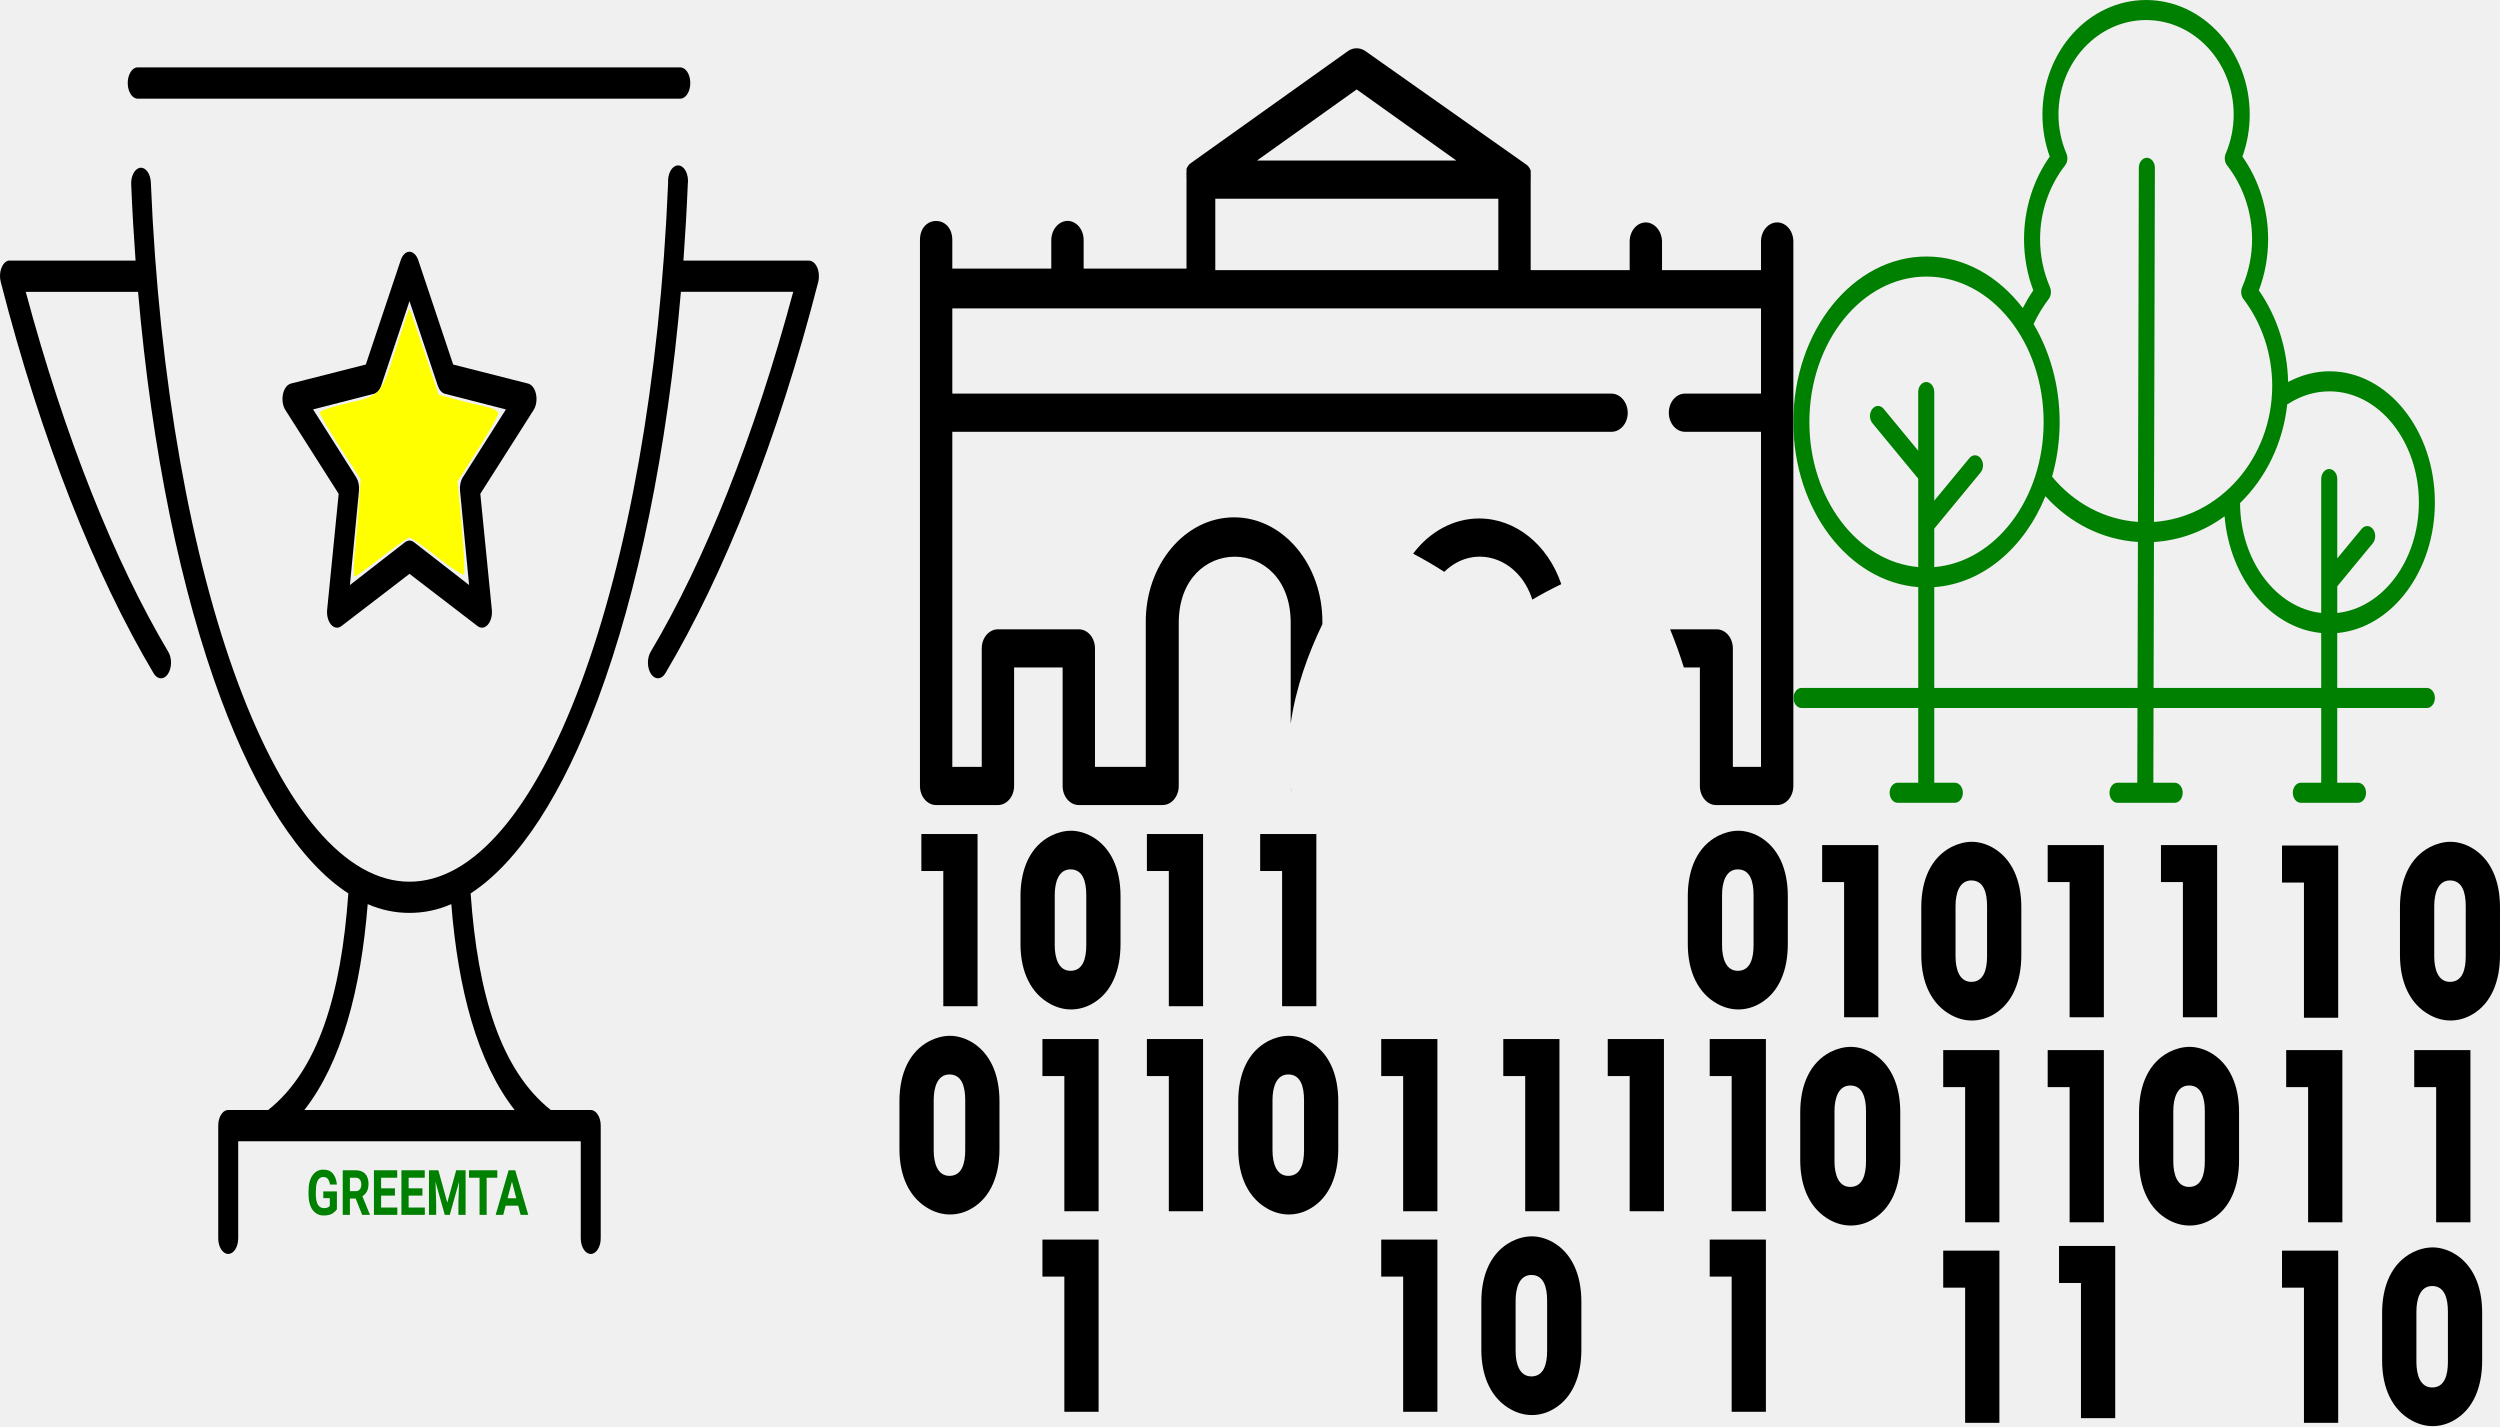
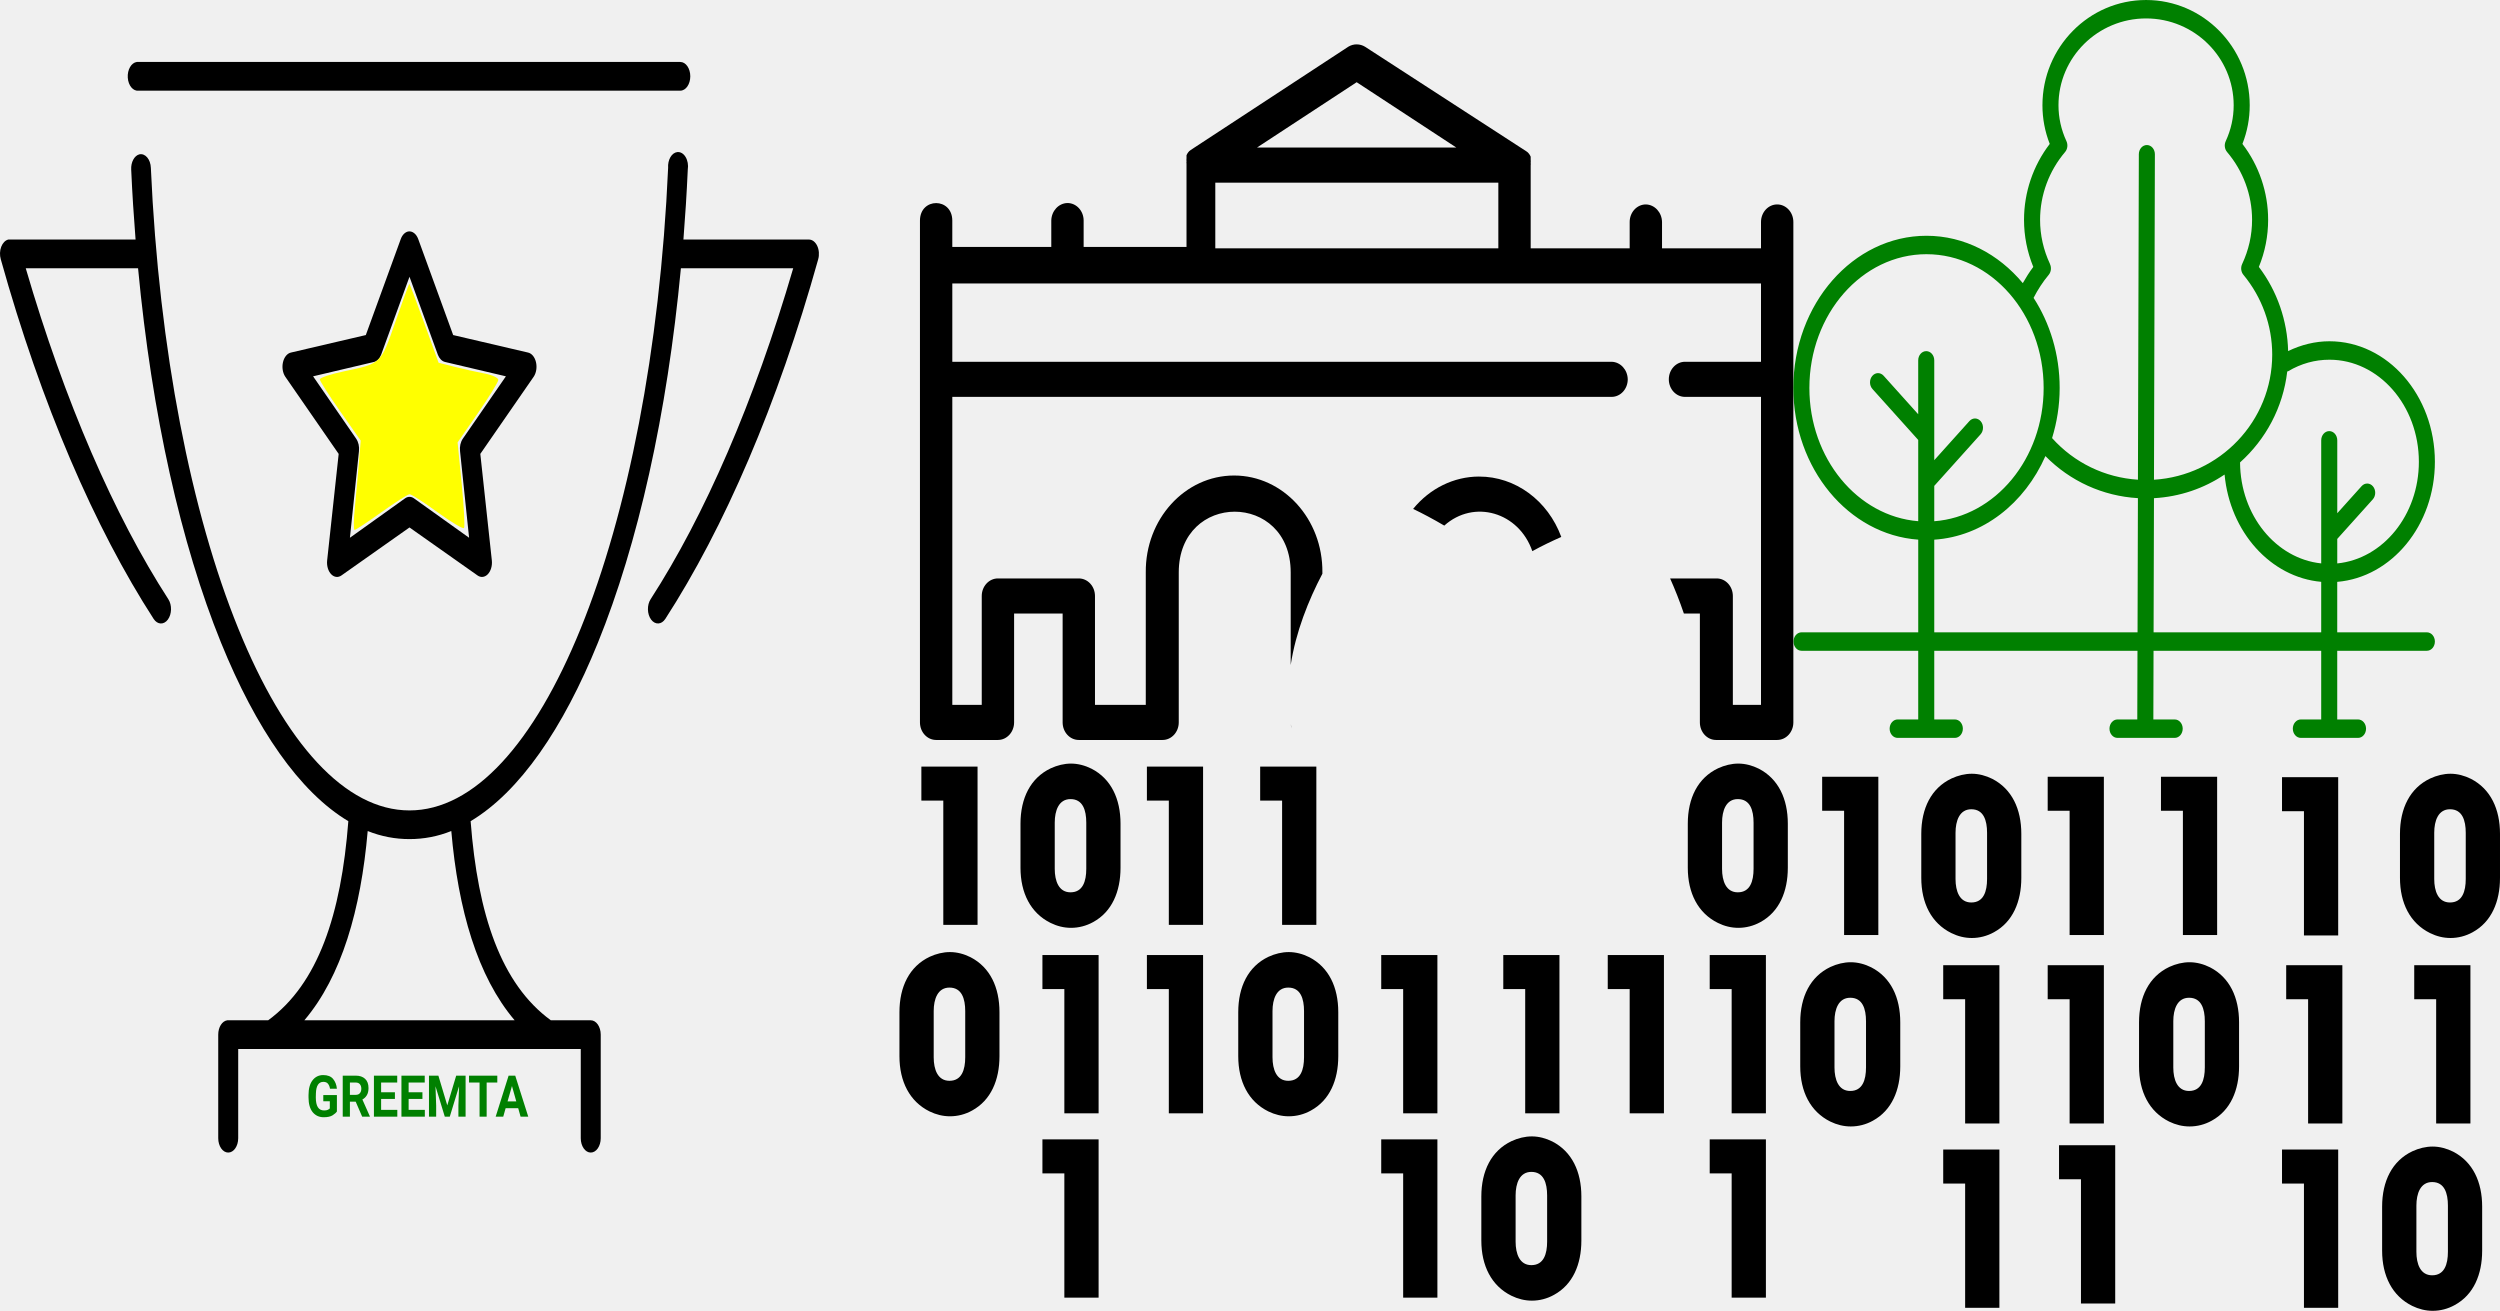
- <svg xmlns="http://www.w3.org/2000/svg" xmlns:xlink="http://www.w3.org/1999/xlink" height="864.919" width="1516.223" fill="#000000" version="1.1" x="0px" y="0px" viewBox="0 0 1516.223 864.919" enable-background="new 0 0 100 100" xml:space="preserve" id="svg242">
+ <svg xmlns="http://www.w3.org/2000/svg" xmlns:xlink="http://www.w3.org/1999/xlink" height="692.099" width="1319.983" fill="#000000" version="1.1" x="0px" y="0px" viewBox="0 0 1319.983 692.099" enable-background="new 0 0 100 100" xml:space="preserve" id="svg242">
  <defs id="defs246">
    <clipPath clipPathUnits="userSpaceOnUse" id="clipPath750">
      <g id="use752">
        <g id="g806" transform="translate(-113.9962,8.825229)">
          <g id="g802" transform="matrix(0.4424598,0,0,0.3988887,40.95466,64.74066)">
            <path id="path780" style="fill:none" d="m 70.048,36.511 5.805,-14.957 v -6.1e-5 z" class="st0" />
            <path class="st0" d="M 59.328,43.63 C 55.654,29.273 38.386,20.378 31.149,17.224 l 6.503,25.407 4.722,-8.314 3.116,1.77 -6.557,11.547 3.47,13.557 9.817,-16.571 3.084,1.827 -11.644,19.655 4.041,15.788 C 58.584,77.66 63.792,61.071 59.328,43.63 Z" id="path782" />
            <path class="st0" d="m 22.067,61.229 1.827,-3.084 16.535,9.796 -3.465,-13.538 -13.826,-8.191 1.827,-3.084 10.742,6.364 -8.031,-31.376 C 22.848,24.364 11.978,40.474 15.647,54.81 20.111,72.251 32.648,84.299 44.227,82.779 L 41.686,72.852 Z" id="path784" />
            <path d="M 62.801,42.741 C 57.676,22.718 30.288,12.949 29.125,12.543 L 28,12.15 27.202,13.035 C 26.377,13.949 7.05,35.676 12.174,55.698 17.357,75.947 32.929,89.514 46.886,85.942 60.843,82.369 67.983,62.989 62.801,42.741 Z M 15.647,54.81 C 11.978,40.474 22.848,24.364 27.677,18.116 l 8.031,31.376 -10.742,-6.364 -1.827,3.084 13.826,8.191 3.465,13.538 -16.535,-9.796 -1.827,3.084 19.619,11.623 2.541,9.927 C 32.648,84.299 20.111,72.251 15.647,54.81 Z M 47.699,81.89 43.659,66.103 55.303,46.448 52.219,44.621 42.402,61.192 38.932,47.635 45.489,36.087 42.373,34.317 37.652,42.632 31.149,17.224 c 7.237,3.154 24.505,12.049 28.179,26.405 4.464,17.442 -0.744,34.031 -11.629,38.261 z" id="path786" />
            <path d="m 76.931,16.568 -0.687,-0.973 -1.164,0.255 c -0.743,0.163 -11.858,2.687 -22.006,9.135 0.959,0.8 1.899,1.641 2.811,2.523 0.78,-0.473 1.565,-0.924 2.348,-1.352 1.84,-1.004 3.672,-1.881 5.424,-2.646 0.225,-0.098 0.448,-0.194 0.67,-0.289 0.401,-0.17 0.797,-0.335 1.187,-0.493 0.341,-0.138 0.678,-0.272 1.01,-0.402 0.663,-0.259 1.306,-0.499 1.923,-0.722 1.234,-0.445 2.365,-0.82 3.351,-1.127 0.246,-0.077 0.484,-0.149 0.712,-0.218 h 1.22e-4 l -7.814,20.131 c 0.336,0.9 0.643,1.816 0.885,2.762 0.249,0.971 0.455,1.938 0.646,2.903 0.012,-0.009 0.03,-0.014 0.044,-0.021 0.042,-0.049 0.087,-0.095 0.134,-0.14 l 3.642,-9.383 5.805,-14.957 c 0.38,0.635 0.802,1.363 1.251,2.171 0.299,0.539 0.61,1.114 0.929,1.721 0.318,0.607 0.644,1.247 0.972,1.916 0.328,0.669 0.659,1.367 0.987,2.091 0.328,0.724 0.655,1.473 0.974,2.245 0.32,0.772 0.633,1.566 0.934,2.378 0.603,1.626 1.16,3.327 1.635,5.076 0.237,0.875 0.454,1.761 0.645,2.657 0.382,1.791 0.663,3.616 0.805,5.448 0.071,0.916 0.108,1.834 0.105,2.751 -0.006,1.833 -0.169,3.659 -0.527,5.452 -0.268,1.345 -0.646,2.67 -1.148,3.965 -0.837,2.156 -1.796,4.209 -2.855,6.141 -0.353,0.644 -0.717,1.275 -1.092,1.892 -0.5,0.823 -1.018,1.621 -1.552,2.394 -0.535,0.772 -1.086,1.519 -1.652,2.239 -1.698,2.158 -3.53,4.072 -5.444,5.706 -0.638,0.545 -1.285,1.058 -1.94,1.539 -0.982,0.722 -1.981,1.371 -2.99,1.942 -1.009,0.572 -2.028,1.066 -3.052,1.478 -0.341,0.138 -0.683,0.266 -1.025,0.385 -0.684,0.238 -1.368,0.44 -2.052,0.603 -0.342,0.082 -0.683,0.154 -1.024,0.216 -1.023,0.187 -2.042,0.286 -3.051,0.293 -0.336,0.002 -0.671,-0.005 -1.005,-0.024 -1.553,0.945 -3.227,1.666 -5.015,2.123 -0.346,0.089 -0.694,0.159 -1.042,0.226 0.02,0.008 0.038,0.017 0.057,0.025 13.431,5.213 30.512,-6.398 38.074,-25.882 7.479,-19.268 -9.117,-43.146 -9.826,-44.153 z" id="path788" />
            <path d="m 84.986,47.255 c 0.071,0.916 0.108,1.834 0.105,2.751 0.003,-0.916 -0.033,-1.834 -0.105,-2.751 z" id="path790" />
            <path d="m 68.448,21.604 c 1.234,-0.445 2.365,-0.82 3.351,-1.127 -0.986,0.307 -2.117,0.682 -3.351,1.127 z" id="path792" />
            <path id="path794" d="m 66.406,45.893 1.22e-4,-6.1e-5 3.642,-9.383 z" />
            <path d="M 77.105,23.724 C 76.656,22.916 76.233,22.188 75.854,21.553 v 6.1e-5 c 0.38,0.635 0.802,1.363 1.251,2.171 z" id="path796" />
            <path d="m 83.415,59.423 c -0.837,2.156 -1.796,4.209 -2.855,6.141 1.059,-1.933 2.018,-3.985 2.855,-6.141 z" id="path798" />
            <path id="path800" d="m 72.511,20.258 h -1.22e-4 l -7.814,20.131 v 6.1e-5 z" />
          </g>
          <path style="fill:#ffffff;stroke:#000000;stroke-width:0.107;stroke-miterlimit:4.1" d="" id="path804" transform="translate(97.43953,-2.612958)" />
        </g>
      </g>
    </clipPath>
    <clipPath clipPathUnits="userSpaceOnUse" id="clipPath750-1">
      <use x="0" y="0" xlink:href="#g746" id="use752-4" width="100%" height="100%" />
    </clipPath>
    <clipPath clipPathUnits="userSpaceOnUse" id="clipPath750-1-4">
      <use x="0" y="0" xlink:href="#g746-3" id="use752-4-7" width="100%" height="100%" />
    </clipPath>
  </defs>
  <style type="text/css" id="style612">
	.st0{fill:none;}
</style>
  <g id="g1291" transform="translate(1017.163,472.197)" />
  <text xml:space="preserve" style="font-size:16px;line-height:125%;font-family:Calibri;-inkscape-font-specification:'Calibri, Normal';letter-spacing:0px;word-spacing:0px;fill:none;stroke:#000000;stroke-width:1px;stroke-linecap:butt;stroke-linejoin:miter;stroke-opacity:1" x="964.978" y="428.007" id="text1754">
    <tspan id="tspan1752" x="964.978" y="428.007" />
  </text>
-   <g id="g1485" transform="matrix(0.7418191,0,0,0.9516472,737.1054,415.1621)">
+   <g id="g1485" transform="matrix(0.6458081,0,0,0.7614984,641.7044,332.2085)">
    <g id="g1618" transform="matrix(9.637502,0,0,9.312251,710.3782,-851.2285)">
      <g id="g407" transform="matrix(2.744139,0,0,2.614725,-105.6294,30.86374)" style="stroke-width:0.976">
        <path id="path390" style="stroke-width:2.553" d="m -60.828,46.951 c -0.251,-0.003 -0.498,0.056 -0.717,0.172 l -13.098,7.475 c -0.084,0.045 -0.158,0.105 -0.217,0.178 -0.054,0.062 -0.099,0.131 -0.133,0.205 v 0.203 c -0.01,0.084 -0.01,0.17 0,0.254 -0.013,0.05 -0.013,0.102 0,0.152 v 6.025 h -8.553 v -1.906 c 1.48e-4,-0.703 -0.603,-1.272 -1.346,-1.271 -0.736,0.014 -1.33,0.575 -1.344,1.271 v 1.906 h -8.23 v -1.906 c -0.006,-1.689 -2.683,-1.689 -2.689,0 v 36.332 c -1.48e-4,0.703 0.603,1.272 1.346,1.271 h 5.137 c 0.742,-5.14e-4 1.344,-0.57 1.344,-1.271 v -7.883 h 4.035 v 7.883 c -1.48e-4,0.702 0.601,1.271 1.344,1.271 h 6.967 c 0.742,-5.14e-4 1.344,-0.57 1.344,-1.271 V 85.184 c 0,-5.865 9.307,-5.865 9.307,0 v 6.701 c 0.424,-2.398 1.471,-4.682 2.635,-6.609 v -0.092 c 0.046,-3.863 -3.255,-7.018 -7.342,-7.018 -4.087,0 -7.387,3.155 -7.342,7.018 v 9.586 h -4.223 v -7.883 c -9.93e-4,-0.702 -0.603,-1.27 -1.346,-1.27 h -6.723 c -0.742,-5.06e-4 -1.345,0.568 -1.346,1.27 v 7.883 h -2.447 V 72.473 h 54.811 c 0.743,5.06e-4 1.346,-0.569 1.346,-1.271 -0.014,-0.697 -0.609,-1.258 -1.346,-1.271 h -54.811 v -5.67 h 67.236 v 5.67 h -6.32 c -0.742,5.14e-4 -1.344,0.57 -1.344,1.271 -1.48e-4,0.702 0.601,1.271 1.344,1.271 h 6.32 v 22.297 h -2.34 v -7.883 c -9.92e-4,-0.701 -0.602,-1.269 -1.344,-1.27 h -3.873 c 0.4,0.78 0.791,1.632 1.145,2.541 h 1.33 v 6.213 c 2.37e-4,0.023 -1.17e-4,0.046 0,0.068 v 1.602 c -1.48e-4,0.702 0.601,1.271 1.344,1.271 h 5.084 c 0.742,-5.14e-4 1.344,-0.57 1.344,-1.271 v -36.23 c 1.48e-4,-0.702 -0.601,-1.271 -1.344,-1.271 -0.743,-5.06e-4 -1.346,0.569 -1.346,1.271 v 1.906 h -8.229 v -1.906 c -0.014,-0.697 -0.609,-1.258 -1.346,-1.271 -0.742,5.14e-4 -1.344,0.57 -1.344,1.271 v 1.906 h -8.23 v -6.025 c 0.012,-0.05 0.012,-0.102 0,-0.152 0.01,-0.084 0.01,-0.17 0,-0.254 v -0.203 c -0.035,-0.074 -0.08,-0.143 -0.135,-0.205 -0.058,-0.072 -0.131,-0.133 -0.215,-0.178 l -13.42,-7.576 c -0.208,-0.11 -0.443,-0.169 -0.682,-0.172 z m -0.018,2.74 8.283,4.729 h -16.568 z m -11.754,7.271 h 23.533 v 4.754 h -23.533 z m 21.93,21.279 c -2.097,0.004 -4.093,0.857 -5.482,2.342 0.765,0.322 1.637,0.719 2.59,1.209 2.464,-1.924 6.2,-0.98 7.32,1.85 0.826,-0.395 1.63,-0.729 2.408,-1.029 -1.115,-2.644 -3.825,-4.377 -6.836,-4.371 z m -15.656,17.928 c 0.011,0.101 0.036,0.201 0.072,0.297 -0.024,-0.099 -0.052,-0.198 -0.072,-0.297 z" transform="matrix(0.3718204,0,0,0.3933194,38.62393,-11.96454)" />
      </g>
      <g id="g240" transform="matrix(0.7682519,0,0,0.7957399,-100.804,63.8506)">
-         <polygon points="2.804,50.671 5.226,50.671 5.226,62.299 9.007,62.299 9.007,47.49 2.804,47.49 " id="polygon204" />
-         <polygon points="33.91,62.299 33.91,47.49 27.707,47.49 27.707,50.671 30.128,50.671 30.128,62.299 " id="polygon206" />
-         <polygon points="22.374,79.933 22.374,65.123 16.171,65.123 16.171,68.307 18.592,68.307 18.592,79.933 " id="polygon208" />
-         <polygon points="22.374,97.18 22.374,82.37 16.171,82.37 16.171,85.554 18.592,85.554 18.592,97.18 " id="polygon210" />
-         <polygon points="33.91,79.933 33.91,65.123 27.707,65.123 27.707,68.307 30.128,68.307 30.128,79.933 " id="polygon212" />
+         <polygon points="2.804,47.49 2.804,50.671 5.226,50.671 5.226,62.299 9.007,62.299 9.007,47.49 " id="polygon204" />
+         <polygon points="30.128,62.299 33.91,62.299 33.91,47.49 27.707,47.49 27.707,50.671 30.128,50.671 " id="polygon206" />
+         <polygon points="18.592,79.933 22.374,79.933 22.374,65.123 16.171,65.123 16.171,68.307 18.592,68.307 " id="polygon208" />
+         <polygon points="18.592,97.18 22.374,97.18 22.374,82.37 16.171,82.37 16.171,85.554 18.592,85.554 " id="polygon210" />
+         <polygon points="30.128,79.933 33.91,79.933 33.91,65.123 27.707,65.123 27.707,68.307 30.128,68.307 " id="polygon212" />
        <path d="m 21.594,47.688 c -0.701,-0.3 -1.5,-0.48 -2.262,-0.48 -0.76,0 -1.52,0.161 -2.241,0.442 -2.241,0.899 -3.342,2.799 -3.342,5.182 v 4.121 c 0,2.363 1.121,4.244 3.322,5.164 0.72,0.302 1.48,0.46 2.261,0.46 0.841,0 1.681,-0.182 2.441,-0.539 2.082,-0.96 3.022,-2.863 3.022,-5.085 v -4.121 c 0,-2.321 -1.04,-4.202 -3.201,-5.144 z m -0.581,9.368 c 0,1.159 -0.38,2.198 -1.741,2.198 -1.301,0 -1.741,-1.06 -1.741,-2.198 v -4.323 c 0,-1.122 0.44,-2.202 1.741,-2.202 1.361,0 1.741,1.04 1.741,2.202 z" id="path214" />
-         <polygon points="96.059,79.933 96.059,65.123 89.854,65.123 89.854,68.307 92.277,68.307 92.277,79.933 " id="polygon216" />
-         <polygon points="96.059,97.18 96.059,82.37 89.854,82.37 89.854,85.554 92.277,85.554 92.277,97.18 " id="polygon218" />
+         <polygon points="92.277,79.933 96.059,79.933 96.059,65.123 89.854,65.123 89.854,68.307 92.277,68.307 " id="polygon216" />
+         <polygon points="92.277,97.18 96.059,97.18 96.059,82.37 89.854,82.37 89.854,85.554 92.277,85.554 " id="polygon218" />
        <path d="m 95.278,47.688 c -0.7,-0.3 -1.501,-0.48 -2.261,-0.48 -0.76,0 -1.521,0.161 -2.242,0.442 -2.241,0.899 -3.341,2.799 -3.341,5.182 v 4.121 c 0,2.363 1.121,4.244 3.322,5.164 0.72,0.302 1.479,0.46 2.261,0.46 0.84,0 1.68,-0.182 2.441,-0.539 2.082,-0.96 3.021,-2.863 3.021,-5.085 v -4.121 c 0,-2.321 -1.041,-4.202 -3.201,-5.144 z m -0.581,9.368 c 0,1.159 -0.38,2.198 -1.741,2.198 -1.301,0 -1.739,-1.06 -1.739,-2.198 v -4.323 c 0,-1.122 0.438,-2.202 1.739,-2.202 1.361,0 1.741,1.04 1.741,2.202 z" id="path220" />
-         <polygon points="67.06,68.307 69.48,68.307 69.48,79.933 73.262,79.933 73.262,65.123 67.06,65.123 " id="polygon222" />
-         <polygon points="84.799,79.933 84.799,65.123 78.595,65.123 78.595,68.307 81.016,68.307 81.016,79.933 " id="polygon224" />
+         <polygon points="67.06,65.123 67.06,68.307 69.48,68.307 69.48,79.933 73.262,79.933 73.262,65.123 " id="polygon222" />
+         <polygon points="81.016,79.933 84.799,79.933 84.799,65.123 78.595,65.123 78.595,68.307 81.016,68.307 " id="polygon224" />
        <path d="m 72.482,82.571 c -0.701,-0.298 -1.5,-0.479 -2.261,-0.479 -0.762,0 -1.522,0.159 -2.241,0.44 -2.241,0.9 -3.344,2.801 -3.344,5.181 v 4.124 c 0,2.36 1.122,4.244 3.323,5.164 0.719,0.299 1.48,0.46 2.262,0.46 0.841,0 1.68,-0.182 2.439,-0.542 2.082,-0.96 3.022,-2.86 3.022,-5.082 v -4.124 c 0.002,-2.32 -1.038,-4.198 -3.2,-5.142 z m -0.581,9.366 c 0,1.162 -0.379,2.201 -1.741,2.201 -1.3,0 -1.739,-1.06 -1.739,-2.201 v -4.32 c 0,-1.122 0.439,-2.204 1.739,-2.204 1.362,0 1.741,1.043 1.741,2.204 z" id="path226" />
        <path d="M 8.228,65.324 C 7.527,65.023 6.727,64.845 5.965,64.845 c -0.76,0 -1.52,0.158 -2.239,0.439 -2.242,0.9 -3.343,2.801 -3.343,5.185 v 4.121 c 0,2.36 1.121,4.241 3.322,5.164 0.721,0.298 1.481,0.457 2.26,0.457 0.842,0 1.682,-0.179 2.441,-0.539 2.082,-0.961 3.022,-2.86 3.022,-5.082 v -4.121 c 10e-4,-2.324 -1.04,-4.204 -3.2,-5.145 z m -0.582,9.365 c 0,1.162 -0.38,2.201 -1.741,2.201 -1.3,0 -1.74,-1.062 -1.74,-2.201 v -4.323 c 0,-1.119 0.44,-2.198 1.74,-2.198 1.361,0 1.741,1.039 1.741,2.198 z" id="path228" />
-         <polygon points="40.215,50.671 42.637,50.671 42.637,62.299 46.418,62.299 46.418,47.49 40.215,47.49 " id="polygon230" />
-         <polygon points="59.785,79.933 59.785,65.123 53.582,65.123 53.582,68.307 56.004,68.307 56.004,79.933 " id="polygon232" />
-         <polygon points="59.785,97.18 59.785,82.37 53.582,82.37 53.582,85.554 56.004,85.554 56.004,97.18 " id="polygon234" />
+         <polygon points="40.215,47.49 40.215,50.671 42.637,50.671 42.637,62.299 46.418,62.299 46.418,47.49 " id="polygon230" />
+         <polygon points="56.004,79.933 59.785,79.933 59.785,65.123 53.582,65.123 53.582,68.307 56.004,68.307 " id="polygon232" />
+         <polygon points="56.004,97.18 59.785,97.18 59.785,82.37 53.582,82.37 53.582,85.554 56.004,85.554 " id="polygon234" />
        <path d="m 45.639,65.324 c -0.702,-0.301 -1.501,-0.479 -2.263,-0.479 -0.76,0 -1.52,0.158 -2.24,0.439 -2.242,0.9 -3.342,2.801 -3.342,5.185 v 4.121 c 0,2.36 1.121,4.241 3.322,5.164 0.721,0.298 1.481,0.457 2.26,0.457 0.842,0 1.682,-0.179 2.441,-0.539 2.082,-0.961 3.022,-2.86 3.022,-5.082 v -4.121 c 0.001,-2.324 -1.04,-4.204 -3.2,-5.145 z m -0.581,9.365 c 0,1.162 -0.38,2.201 -1.741,2.201 -1.3,0 -1.74,-1.062 -1.74,-2.201 v -4.323 c 0,-1.119 0.44,-2.198 1.74,-2.198 1.361,0 1.741,1.039 1.741,2.198 z" id="path236" />
      </g>
      <g id="g748" clip-path="url(#clipPath750-1)" transform="translate(1.492288,1.061659)">
        <g id="g746">
          <g id="g665" transform="translate(-113.9962,8.825229)">
            <g id="g636" transform="matrix(0.4424598,0,0,0.3988887,40.95466,64.74066)">
              <path id="polygon614" style="fill:none" d="m 70.048,36.511 5.805,-14.957 v -6.1e-5 z" class="st0" />
              <path class="st0" d="M 59.328,43.63 C 55.654,29.273 38.386,20.378 31.149,17.224 l 6.503,25.407 4.722,-8.314 3.116,1.77 -6.557,11.547 3.47,13.557 9.817,-16.571 3.084,1.827 -11.644,19.655 4.041,15.788 C 58.584,77.66 63.792,61.071 59.328,43.63 Z" id="path616" />
              <path class="st0" d="m 22.067,61.229 1.827,-3.084 16.535,9.796 -3.465,-13.538 -13.826,-8.191 1.827,-3.084 10.742,6.364 -8.031,-31.376 C 22.848,24.364 11.978,40.474 15.647,54.81 20.111,72.251 32.648,84.299 44.227,82.779 L 41.686,72.852 Z" id="path618" />
              <path d="m 84.986,47.255 c 0.071,0.916 0.108,1.834 0.105,2.751 0.003,-0.916 -0.033,-1.834 -0.105,-2.751 z" id="path624" />
              <path d="m 68.448,21.604 c 1.234,-0.445 2.365,-0.82 3.351,-1.127 -0.986,0.307 -2.117,0.682 -3.351,1.127 z" id="path626" />
              <path id="polygon628" d="m 66.406,45.893 1.22e-4,-6.1e-5 3.642,-9.383 z" />
              <path d="M 77.105,23.724 C 76.656,22.916 76.233,22.188 75.854,21.553 v 6.1e-5 c 0.38,0.635 0.802,1.363 1.251,2.171 z" id="path630" />
              <path d="m 83.415,59.423 c -0.837,2.156 -1.796,4.209 -2.855,6.141 1.059,-1.933 2.018,-3.985 2.855,-6.141 z" id="path632" />
              <path id="polygon634" d="m 72.511,20.258 h -1.22e-4 l -7.814,20.131 v 6.1e-5 z" />
            </g>
            <path style="fill:#ffffff;stroke:#000000;stroke-width:0.107;stroke-miterlimit:4.1" d="" id="path711" transform="translate(97.43953,-2.612958)" />
          </g>
        </g>
      </g>
      <g id="g748-9" clip-path="url(#clipPath750-1-4)" transform="translate(1.492288,1.061659)">
        <g id="g746-3">
          <g id="g665-9" transform="translate(-113.9962,8.825229)">
            <g id="g636-2" transform="matrix(0.4424598,0,0,0.3988887,40.95466,64.74066)">
              <path id="polygon614-8" style="fill:none" d="m 70.048,36.511 5.805,-14.957 v -6.1e-5 z" class="st0" />
              <path class="st0" d="M 59.328,43.63 C 55.654,29.273 38.386,20.378 31.149,17.224 l 6.503,25.407 4.722,-8.314 3.116,1.77 -6.557,11.547 3.47,13.557 9.817,-16.571 3.084,1.827 -11.644,19.655 4.041,15.788 C 58.584,77.66 63.792,61.071 59.328,43.63 Z" id="path616-3" />
              <path class="st0" d="m 22.067,61.229 1.827,-3.084 16.535,9.796 -3.465,-13.538 -13.826,-8.191 1.827,-3.084 10.742,6.364 -8.031,-31.376 C 22.848,24.364 11.978,40.474 15.647,54.81 20.111,72.251 32.648,84.299 44.227,82.779 L 41.686,72.852 Z" id="path618-0" />
              <path d="M 62.801,42.741 C 57.676,22.718 30.288,12.949 29.125,12.543 L 28,12.15 27.202,13.035 C 26.377,13.949 7.05,35.676 12.174,55.698 17.357,75.947 32.929,89.514 46.886,85.942 60.843,82.369 67.983,62.989 62.801,42.741 Z M 15.647,54.81 C 11.978,40.474 22.848,24.364 27.677,18.116 l 8.031,31.376 -10.742,-6.364 -1.827,3.084 13.826,8.191 3.465,13.538 -16.535,-9.796 -1.827,3.084 19.619,11.623 2.541,9.927 C 32.648,84.299 20.111,72.251 15.647,54.81 Z M 47.699,81.89 43.659,66.103 55.303,46.448 52.219,44.621 42.402,61.192 38.932,47.635 45.489,36.087 42.373,34.317 37.652,42.632 31.149,17.224 c 7.237,3.154 24.505,12.049 28.179,26.405 4.464,17.442 -0.744,34.031 -11.629,38.261 z" id="path620-1" style="fill:#008000" />
              <path d="m 76.931,16.568 -0.687,-0.973 -1.164,0.255 c -0.743,0.163 -11.858,2.687 -22.006,9.135 0.959,0.8 1.899,1.641 2.811,2.523 0.78,-0.473 1.565,-0.924 2.348,-1.352 1.84,-1.004 3.672,-1.881 5.424,-2.646 0.225,-0.098 0.448,-0.194 0.67,-0.289 0.401,-0.17 0.797,-0.335 1.187,-0.493 0.341,-0.138 0.678,-0.272 1.01,-0.402 0.663,-0.259 1.306,-0.499 1.923,-0.722 1.234,-0.445 2.365,-0.82 3.351,-1.127 0.246,-0.077 0.484,-0.149 0.712,-0.218 h 1.22e-4 l -7.814,20.131 c 0.336,0.9 0.643,1.816 0.885,2.762 0.249,0.971 0.455,1.938 0.646,2.903 0.012,-0.009 0.03,-0.014 0.044,-0.021 0.042,-0.049 0.087,-0.095 0.134,-0.14 l 3.642,-9.383 5.805,-14.957 c 0.38,0.635 0.802,1.363 1.251,2.171 0.299,0.539 0.61,1.114 0.929,1.721 0.318,0.607 0.644,1.247 0.972,1.916 0.328,0.669 0.659,1.367 0.987,2.091 0.328,0.724 0.655,1.473 0.974,2.245 0.32,0.772 0.633,1.566 0.934,2.378 0.603,1.626 1.16,3.327 1.635,5.076 0.237,0.875 0.454,1.761 0.645,2.657 0.382,1.791 0.663,3.616 0.805,5.448 0.071,0.916 0.108,1.834 0.105,2.751 -0.006,1.833 -0.169,3.659 -0.527,5.452 -0.268,1.345 -0.646,2.67 -1.148,3.965 -0.837,2.156 -1.796,4.209 -2.855,6.141 -0.353,0.644 -0.717,1.275 -1.092,1.892 -0.5,0.823 -1.018,1.621 -1.552,2.394 -0.535,0.772 -1.086,1.519 -1.652,2.239 -1.698,2.158 -3.53,4.072 -5.444,5.706 -0.638,0.545 -1.285,1.058 -1.94,1.539 -0.982,0.722 -1.981,1.371 -2.99,1.942 -1.009,0.572 -2.028,1.066 -3.052,1.478 -0.341,0.138 -0.683,0.266 -1.025,0.385 -0.684,0.238 -1.368,0.44 -2.052,0.603 -0.342,0.082 -0.683,0.154 -1.024,0.216 -1.023,0.187 -2.042,0.286 -3.051,0.293 -0.336,0.002 -0.671,-0.005 -1.005,-0.024 -1.553,0.945 -3.227,1.666 -5.015,2.123 -0.346,0.089 -0.694,0.159 -1.042,0.226 0.02,0.008 0.038,0.017 0.057,0.025 13.431,5.213 30.512,-6.398 38.074,-25.882 7.479,-19.268 -9.117,-43.146 -9.826,-44.153 z" id="path622-7" style="fill:#008000" />
              <path d="m 84.986,47.255 c 0.071,0.916 0.108,1.834 0.105,2.751 0.003,-0.916 -0.033,-1.834 -0.105,-2.751 z" id="path624-8" />
              <path d="m 68.448,21.604 c 1.234,-0.445 2.365,-0.82 3.351,-1.127 -0.986,0.307 -2.117,0.682 -3.351,1.127 z" id="path626-9" />
              <path id="polygon628-1" d="m 66.406,45.893 1.22e-4,-6.1e-5 3.642,-9.383 z" />
              <path d="M 77.105,23.724 C 76.656,22.916 76.233,22.188 75.854,21.553 v 6.1e-5 c 0.38,0.635 0.802,1.363 1.251,2.171 z" id="path630-5" />
              <path d="m 83.415,59.423 c -0.837,2.156 -1.796,4.209 -2.855,6.141 1.059,-1.933 2.018,-3.985 2.855,-6.141 z" id="path632-4" />
              <path id="polygon634-9" d="m 72.511,20.258 h -1.22e-4 l -7.814,20.131 v 6.1e-5 z" />
            </g>
            <path style="fill:#ffffff;stroke:#000000;stroke-width:0.107;stroke-miterlimit:4.1" d="" id="path711-2" transform="translate(97.43953,-2.612958)" />
          </g>
        </g>
      </g>
      <path d="m 52.314,53.304 c 0,6.01 4.693,10.928 10.594,11.295 v 6.9 H 53.009 c -0.376,0 -0.681,0.307 -0.681,0.687 0,0.38 0.305,0.687 0.681,0.687 h 9.898 v 5.113 h -1.744 c -0.376,0 -0.681,0.307 -0.681,0.687 0,0.38 0.305,0.687 0.681,0.687 h 4.85 c 0.376,0 0.681,-0.307 0.681,-0.687 0,-0.38 -0.305,-0.687 -0.681,-0.687 h -1.745 v -5.113 h 17.239 l -0.016,5.113 h -1.678 c -0.376,0 -0.681,0.307 -0.681,0.687 0,0.38 0.305,0.687 0.681,0.687 h 4.85 c 0.376,0 0.681,-0.307 0.681,-0.687 0,-0.38 -0.305,-0.687 -0.681,-0.687 H 82.854 l 0.016,-5.113 h 14.223 v 5.113 h -1.727 c -0.376,0 -0.681,0.307 -0.681,0.687 0,0.38 0.305,0.687 0.681,0.687 h 4.85 c 0.376,0 0.681,-0.307 0.681,-0.687 0,-0.38 -0.305,-0.687 -0.681,-0.687 h -1.763 v -5.113 h 7.603 c 0.376,0 0.681,-0.307 0.681,-0.687 0,-0.38 -0.305,-0.687 -0.681,-0.687 h -7.603 v -3.757 c 4.624,-0.343 8.284,-4.217 8.284,-8.94 0,-4.948 -4.013,-8.974 -8.947,-8.974 -1.205,0 -2.4,0.26 -3.503,0.731 -0.063,-2.269 -0.93,-4.47 -2.482,-6.267 0.522,-1.121 0.786,-2.298 0.786,-3.506 0,-2.049 -0.771,-4.038 -2.181,-5.651 0.411,-0.922 0.619,-1.887 0.619,-2.877 0,-4.323 -3.944,-7.839 -8.792,-7.839 -4.848,0 -8.792,3.516 -8.792,7.839 0,0.989 0.208,1.955 0.619,2.877 -1.41,1.614 -2.181,3.603 -2.181,5.651 0,1.208 0.264,2.385 0.786,3.506 -0.33,0.382 -0.621,0.789 -0.89,1.207 -2.059,-2.167 -4.956,-3.526 -8.169,-3.526 -6.229,0 -11.297,5.083 -11.297,11.331 z m 11.954,18.195 v -6.898 c 4.129,-0.24 7.664,-2.707 9.43,-6.224 2.093,1.87 4.876,2.98 7.846,3.132 l -0.031,9.991 z m 18.606,0 0.032,-9.987 c 2.205,-0.108 4.256,-0.734 5.99,-1.76 0.451,4.272 3.904,7.653 8.197,7.988 v 3.759 z M 105.378,58.802 c 0,3.967 -3.05,7.229 -6.923,7.567 v -1.825 l 3.013,-2.943 c 0.27,-0.264 0.277,-0.699 0.016,-0.971 -0.261,-0.273 -0.693,-0.279 -0.962,-0.016 l -2.066,2.018 v -5.428 c 0,-0.38 -0.305,-0.687 -0.681,-0.687 -0.376,0 -0.681,0.307 -0.681,0.687 v 9.164 c -3.841,-0.354 -6.862,-3.586 -6.885,-7.52 2.169,-1.703 3.647,-4.082 4.002,-6.768 0.027,-0.01 0.055,-0.01 0.082,-0.023 1.088,-0.567 2.265,-0.855 3.5,-0.855 4.182,-6.87e-4 7.585,3.409 7.585,7.601 z M 74.088,44.079 c -0.559,-1.049 -0.843,-2.158 -0.843,-3.294 0,-1.843 0.754,-3.636 2.123,-5.051 0.207,-0.214 0.253,-0.538 0.114,-0.802 -0.449,-0.853 -0.676,-1.754 -0.676,-2.676 0,-3.565 3.333,-6.465 7.431,-6.465 4.098,0 7.431,2.9 7.431,6.465 0,0.924 -0.227,1.824 -0.676,2.676 -0.139,0.264 -0.093,0.588 0.114,0.802 1.369,1.415 2.123,3.208 2.123,5.051 0,1.137 -0.284,2.246 -0.843,3.294 -0.14,0.262 -0.097,0.584 0.106,0.799 1.576,1.67 2.445,3.78 2.445,5.942 0,4.956 -4.442,9.013 -10.03,9.318 l 0.077,-24.232 c 0.001,-0.379 -0.302,-0.687 -0.679,-0.689 -6.81e-4,0 -0.001,0 -0.002,0 -0.375,0 -0.679,0.306 -0.681,0.685 l -0.076,24.234 c -2.801,-0.157 -5.404,-1.261 -7.283,-3.099 0.409,-1.171 0.643,-2.424 0.643,-3.733 0,-2.512 -0.829,-4.827 -2.213,-6.707 0.355,-0.61 0.785,-1.189 1.286,-1.718 0.202,-0.214 0.245,-0.537 0.105,-0.799 z m -10.477,-0.733 c 5.479,0 9.936,4.467 9.936,9.958 0,5.268 -4.107,9.583 -9.279,9.924 V 60.595 l 3.928,-3.838 c 0.27,-0.264 0.277,-0.699 0.016,-0.971 -0.261,-0.273 -0.693,-0.28 -0.962,-0.016 l -2.982,2.913 v -7.433 c 0,-0.38 -0.305,-0.687 -0.681,-0.687 -0.376,0 -0.681,0.307 -0.681,0.687 v 4.012 l -2.935,-2.868 c -0.27,-0.264 -0.702,-0.258 -0.962,0.016 -0.261,0.272 -0.255,0.707 0.015,0.971 l 3.883,3.794 v 6.05 c -5.151,-0.364 -9.233,-4.669 -9.233,-9.922 0.001,-5.491 4.458,-9.958 9.937,-9.958 z" id="path1274" style="fill:#008000;stroke-width:1" transform="translate(-76.99218,20.14356)" />
      <g id="g240-9" transform="matrix(0.7682519,0,0,0.7957399,-24.38808,64.60722)">
-         <polygon points="9.007,47.49 2.804,47.49 2.804,50.671 5.226,50.671 5.226,62.299 9.007,62.299 " id="polygon204-9" />
-         <polygon points="30.128,50.671 30.128,62.299 33.91,62.299 33.91,47.49 27.707,47.49 27.707,50.671 " id="polygon206-4" />
-         <polygon points="18.592,68.307 18.592,79.933 22.374,79.933 22.374,65.123 16.171,65.123 16.171,68.307 " id="polygon208-5" />
-         <polygon points="18.592,85.554 18.592,97.18 22.374,97.18 22.374,82.37 16.171,82.37 16.171,85.554 " id="polygon210-9" />
-         <polygon points="30.128,68.307 30.128,79.933 33.91,79.933 33.91,65.123 27.707,65.123 27.707,68.307 " id="polygon212-3" />
+         <polygon points="9.007,62.299 9.007,47.49 2.804,47.49 2.804,50.671 5.226,50.671 5.226,62.299 " id="polygon204-9" />
+         <polygon points="27.707,50.671 30.128,50.671 30.128,62.299 33.91,62.299 33.91,47.49 27.707,47.49 " id="polygon206-4" />
+         <polygon points="16.171,68.307 18.592,68.307 18.592,79.933 22.374,79.933 22.374,65.123 16.171,65.123 " id="polygon208-5" />
+         <polygon points="16.171,85.554 18.592,85.554 18.592,97.18 22.374,97.18 22.374,82.37 16.171,82.37 " id="polygon210-9" />
+         <polygon points="27.707,68.307 30.128,68.307 30.128,79.933 33.91,79.933 33.91,65.123 27.707,65.123 " id="polygon212-3" />
        <path d="m 21.594,47.688 c -0.701,-0.3 -1.5,-0.48 -2.262,-0.48 -0.76,0 -1.52,0.161 -2.241,0.442 -2.241,0.899 -3.342,2.799 -3.342,5.182 v 4.121 c 0,2.363 1.121,4.244 3.322,5.164 0.72,0.302 1.48,0.46 2.261,0.46 0.841,0 1.681,-0.182 2.441,-0.539 2.082,-0.96 3.022,-2.863 3.022,-5.085 v -4.121 c 0,-2.321 -1.04,-4.202 -3.201,-5.144 z m -0.581,9.368 c 0,1.159 -0.38,2.198 -1.741,2.198 -1.301,0 -1.741,-1.06 -1.741,-2.198 v -4.323 c 0,-1.122 0.44,-2.202 1.741,-2.202 1.361,0 1.741,1.04 1.741,2.202 z" id="path214-5" />
        <path d="m 74.451,47.688 c -0.7,-0.3 -1.501,-0.48 -2.261,-0.48 -0.76,0 -1.521,0.161 -2.242,0.442 -2.241,0.899 -3.341,2.799 -3.341,5.182 v 4.121 c 0,2.363 1.121,4.244 3.322,5.164 0.72,0.302 1.479,0.46 2.261,0.46 0.84,0 1.68,-0.182 2.441,-0.539 2.082,-0.96 3.021,-2.863 3.021,-5.085 v -4.121 c 0,-2.321 -1.041,-4.202 -3.201,-5.144 z m -0.581,9.368 c 0,1.159 -0.38,2.198 -1.741,2.198 -1.301,0 -1.739,-1.06 -1.739,-2.198 v -4.323 c 0,-1.122 0.438,-2.202 1.739,-2.202 1.361,0 1.741,1.04 1.741,2.202 z" id="path220-8" />
-         <polygon points="73.262,79.933 73.262,65.123 67.06,65.123 67.06,68.307 69.48,68.307 69.48,79.933 " id="polygon222-1" transform="translate(-13.01656)" />
-         <polygon points="78.595,65.123 78.595,68.307 81.016,68.307 81.016,79.933 84.799,79.933 84.799,65.123 " id="polygon224-9" transform="translate(-10.41325)" />
+         <polygon points="69.48,79.933 73.262,79.933 73.262,65.123 67.06,65.123 67.06,68.307 69.48,68.307 " id="polygon222-1" transform="translate(-13.01656)" />
+         <polygon points="84.799,65.123 78.595,65.123 78.595,68.307 81.016,68.307 81.016,79.933 84.799,79.933 " id="polygon224-9" transform="translate(-10.41325)" />
        <path d="m 72.482,82.571 c -0.701,-0.298 -1.5,-0.479 -2.261,-0.479 -0.762,0 -1.522,0.159 -2.241,0.44 -2.241,0.9 -3.344,2.801 -3.344,5.181 v 4.124 c 0,2.36 1.122,4.244 3.323,5.164 0.719,0.299 1.48,0.46 2.262,0.46 0.841,0 1.68,-0.182 2.439,-0.542 2.082,-0.96 3.022,-2.86 3.022,-5.082 v -4.124 c 0.002,-2.32 -1.038,-4.198 -3.2,-5.142 z m -0.581,9.366 c 0,1.162 -0.379,2.201 -1.741,2.201 -1.3,0 -1.739,-1.06 -1.739,-2.201 v -4.32 c 0,-1.122 0.439,-2.204 1.739,-2.204 1.362,0 1.741,1.043 1.741,2.204 z" id="path226-9" />
        <path d="M 8.228,65.324 C 7.527,65.023 6.727,64.845 5.965,64.845 c -0.76,0 -1.52,0.158 -2.239,0.439 -2.242,0.9 -3.343,2.801 -3.343,5.185 v 4.121 c 0,2.36 1.121,4.241 3.322,5.164 0.721,0.298 1.481,0.457 2.26,0.457 0.842,0 1.682,-0.179 2.441,-0.539 2.082,-0.961 3.022,-2.86 3.022,-5.082 v -4.121 c 10e-4,-2.324 -1.04,-4.204 -3.2,-5.145 z m -0.582,9.365 c 0,1.162 -0.38,2.201 -1.741,2.201 -1.3,0 -1.74,-1.062 -1.74,-2.201 v -4.323 c 0,-1.119 0.44,-2.198 1.74,-2.198 1.361,0 1.741,1.039 1.741,2.198 z" id="path228-7" />
-         <polygon points="46.418,47.49 40.215,47.49 40.215,50.671 42.637,50.671 42.637,62.299 46.418,62.299 " id="polygon230-8" />
-         <polygon points="56.004,79.933 59.785,79.933 59.785,65.123 53.582,65.123 53.582,68.307 56.004,68.307 " id="polygon232-2" transform="translate(0,-17.59369)" />
-         <polygon points="56.004,85.554 56.004,97.18 59.785,97.18 59.785,82.37 53.582,82.37 53.582,85.554 " id="polygon234-5" />
+         <polygon points="46.418,62.299 46.418,47.49 40.215,47.49 40.215,50.671 42.637,50.671 42.637,62.299 " id="polygon230-8" />
+         <polygon points="56.004,68.307 56.004,79.933 59.785,79.933 59.785,65.123 53.582,65.123 53.582,68.307 " id="polygon232-2" transform="translate(0,-17.59369)" />
+         <polygon points="53.582,85.554 56.004,85.554 56.004,97.18 59.785,97.18 59.785,82.37 53.582,82.37 " id="polygon234-5" />
        <path d="m 45.639,65.324 c -0.702,-0.301 -1.501,-0.479 -2.263,-0.479 -0.76,0 -1.52,0.158 -2.24,0.439 -2.242,0.9 -3.342,2.801 -3.342,5.185 v 4.121 c 0,2.36 1.121,4.241 3.322,5.164 0.721,0.298 1.481,0.457 2.26,0.457 0.842,0 1.682,-0.179 2.441,-0.539 2.082,-0.961 3.022,-2.86 3.022,-5.082 v -4.121 c 0.001,-2.324 -1.04,-4.204 -3.2,-5.145 z m -0.581,9.365 c 0,1.162 -0.38,2.201 -1.741,2.201 -1.3,0 -1.74,-1.062 -1.74,-2.201 v -4.323 c 0,-1.119 0.44,-2.198 1.74,-2.198 1.361,0 1.741,1.039 1.741,2.198 z" id="path236-3" />
-         <polygon points="33.91,79.933 33.91,65.123 27.707,65.123 27.707,68.307 30.128,68.307 30.128,79.933 " id="polygon212-3-4" transform="translate(1.253142,16.84455)" />
+         <polygon points="30.128,79.933 33.91,79.933 33.91,65.123 27.707,65.123 27.707,68.307 30.128,68.307 " id="polygon212-3-4" transform="translate(1.253142,16.84455)" />
      </g>
    </g>
    <g id="g1402" transform="matrix(4.937673,0,0,5.095026,1114.321,-239.0663)">
      <g transform="matrix(1.65306,0,0,1.952836,-441.7654,-1913.511)" id="g1384">
        <path style="color:#000000;font-style:normal;font-variant:normal;font-weight:normal;font-stretch:normal;font-size:medium;line-height:normal;font-family:Sans;-inkscape-font-specification:Sans;text-indent:0;text-align:start;text-decoration:none;text-decoration-line:none;letter-spacing:normal;word-spacing:normal;text-transform:none;writing-mode:lr-tb;direction:ltr;baseline-shift:baseline;text-anchor:start;display:inline;overflow:visible;visibility:visible;opacity:1;fill:#000000;fill-opacity:1;stroke:none;stroke-width:2;marker:none;enable-background:accumulate" d="m 22.688,12 a 1.004,1.004 0 0 0 0.188,2 h 54.25 a 1,1 0 1 0 0,-2 h -54.25 a 1,1 0 0 0 -0.188,0 z m 54.125,6.281 A 1,1 0 0 0 75.906,19.375 c -0.816,12.756 -4.068,24.067 -8.75,32.094 -4.682,8.027 -10.713,12.688 -17.156,12.688 -6.443,0 -12.474,-4.66 -17.156,-12.688 -4.682,-8.027 -7.934,-19.338 -8.75,-32.094 A 1,1 0 0 0 22.938,18.438 1,1 0 0 0 22.125,19.5 c 0.106,1.648 0.255,3.277 0.438,4.875 H 10 a 1,1 0 0 0 -0.188,0 1,1 0 0 0 -0.75,1.375 c 4.057,10.113 9.427,18.73 15.312,25.062 a 1.006,1.006 0 1 0 1.469,-1.375 C 20.437,43.62 15.462,35.669 11.562,26.375 h 11.25 c 1.382,10.2 4.303,19.219 8.312,26.094 3.492,5.987 7.849,10.402 12.75,12.438 -0.716,6.517 -3.041,11.339 -8.031,13.875 h -4 a 1,1 0 0 0 -0.094,0 1,1 0 0 0 -0.906,1 V 87 a 1,1 0 1 0 2,0 v -6.219 h 34.312 V 87 a 1,1 0 1 0 2,0 v -7.219 a 1,1 0 0 0 -1,-1 h -4 c -4.99,-2.536 -7.315,-7.358 -8.031,-13.875 4.901,-2.036 9.258,-6.451 12.75,-12.438 4.01,-6.875 6.93,-15.894 8.312,-26.094 h 11.25 c -3.9,9.293 -8.874,17.245 -14.281,23.062 a 1.006,1.006 0 1 0 1.469,1.375 C 81.511,44.48 86.881,35.863 90.938,25.75 A 1,1 0 0 0 90,24.375 H 77.438 C 77.62,22.777 77.769,21.148 77.875,19.5 A 1,1 0 0 0 76.812,18.281 Z M 49.875,23.812 a 1,1 0 0 0 -0.75,0.531 l -3.5,6.688 -7.5,1.219 a 1,1 0 0 0 -0.562,1.688 l 5.344,5.375 L 41.75,46.75 a 1,1 0 0 0 1.438,1.031 L 50,44.438 56.812,47.781 A 1,1 0 0 0 58.25,46.75 l -1.156,-7.438 5.344,-5.375 A 1,1 0 0 0 61.875,32.25 l -7.5,-1.219 -3.5,-6.688 a 1,1 0 0 0 -1,-0.531 z m 0.125,3.156 2.844,5.438 a 1,1 0 0 0 0.719,0.5 l 6.094,1 -4.312,4.344 a 1,1 0 0 0 -0.281,0.875 l 0.906,6.031 -5.531,-2.75 a 1,1 0 0 0 -0.875,0 l -5.531,2.75 L 44.938,39.125 A 1,1 0 0 0 44.656,38.25 l -4.312,-4.344 6.094,-1 a 1,1 0 0 0 0.719,-0.5 z m -4.188,38.625 c 1.364,0.38 2.756,0.562 4.188,0.562 1.431,0 2.824,-0.182 4.188,-0.562 0.683,5.481 2.617,10.133 6.344,13.188 h -21.062 c 3.726,-3.054 5.661,-7.707 6.344,-13.188 z" transform="translate(0,952.3622)" id="path1382" />
      </g>
      <path style="fill:#ffff00;stroke-width:2.753" d="m -703.523,-84.637 c 1.026,-8.707 2.524,-22.644 3.328,-30.972 l 1.463,-15.142 -16.715,-20.206 c -9.193,-11.113 -16.715,-21.136 -16.715,-22.272 0,-1.137 8.982,-3.662 19.96,-5.613 30.311,-5.386 29.806,-4.972 41.814,-34.236 5.963,-14.531 11.091,-26.421 11.397,-26.421 0.306,0 5.817,12.323 12.248,27.384 l 11.693,27.384 13.325,2.858 c 7.329,1.572 18.31,3.655 24.402,4.629 6.092,0.974 11.076,2.949 11.076,4.389 0,1.44 -7.487,11.78 -16.638,22.98 l -16.638,20.362 3.365,28.945 c 1.851,15.92 2.696,29.613 1.88,30.43 -0.817,0.817 -10.583,-4.124 -21.702,-10.979 -11.119,-6.855 -21.356,-12.464 -22.748,-12.464 -1.392,0 -11.714,5.575 -22.937,12.389 -11.223,6.814 -21.152,12.389 -22.064,12.389 -0.912,0 -0.819,-7.124 0.207,-15.83 z" id="path1404" transform="matrix(0.2025246,0,0,0.1962698,-225.6775,46.92151)" />
      <text xml:space="preserve" style="font-style:normal;font-weight:normal;font-size:7.975px;line-height:1.25;font-family:sans-serif;fill:#000000;fill-opacity:1;stroke:none;stroke-width:0.199" x="-370.341" y="115.049" id="text1408" transform="scale(1.015809,0.984437)">
        <tspan id="tspan1406" x="-370.341" y="115.049" style="font-style:normal;font-variant:normal;font-weight:bold;font-stretch:normal;font-family:Roboto;-inkscape-font-specification:'Roboto Bold';fill:#008000;stroke-width:0.199">GREEMTA</tspan>
      </text>
    </g>
  </g>
</svg>
